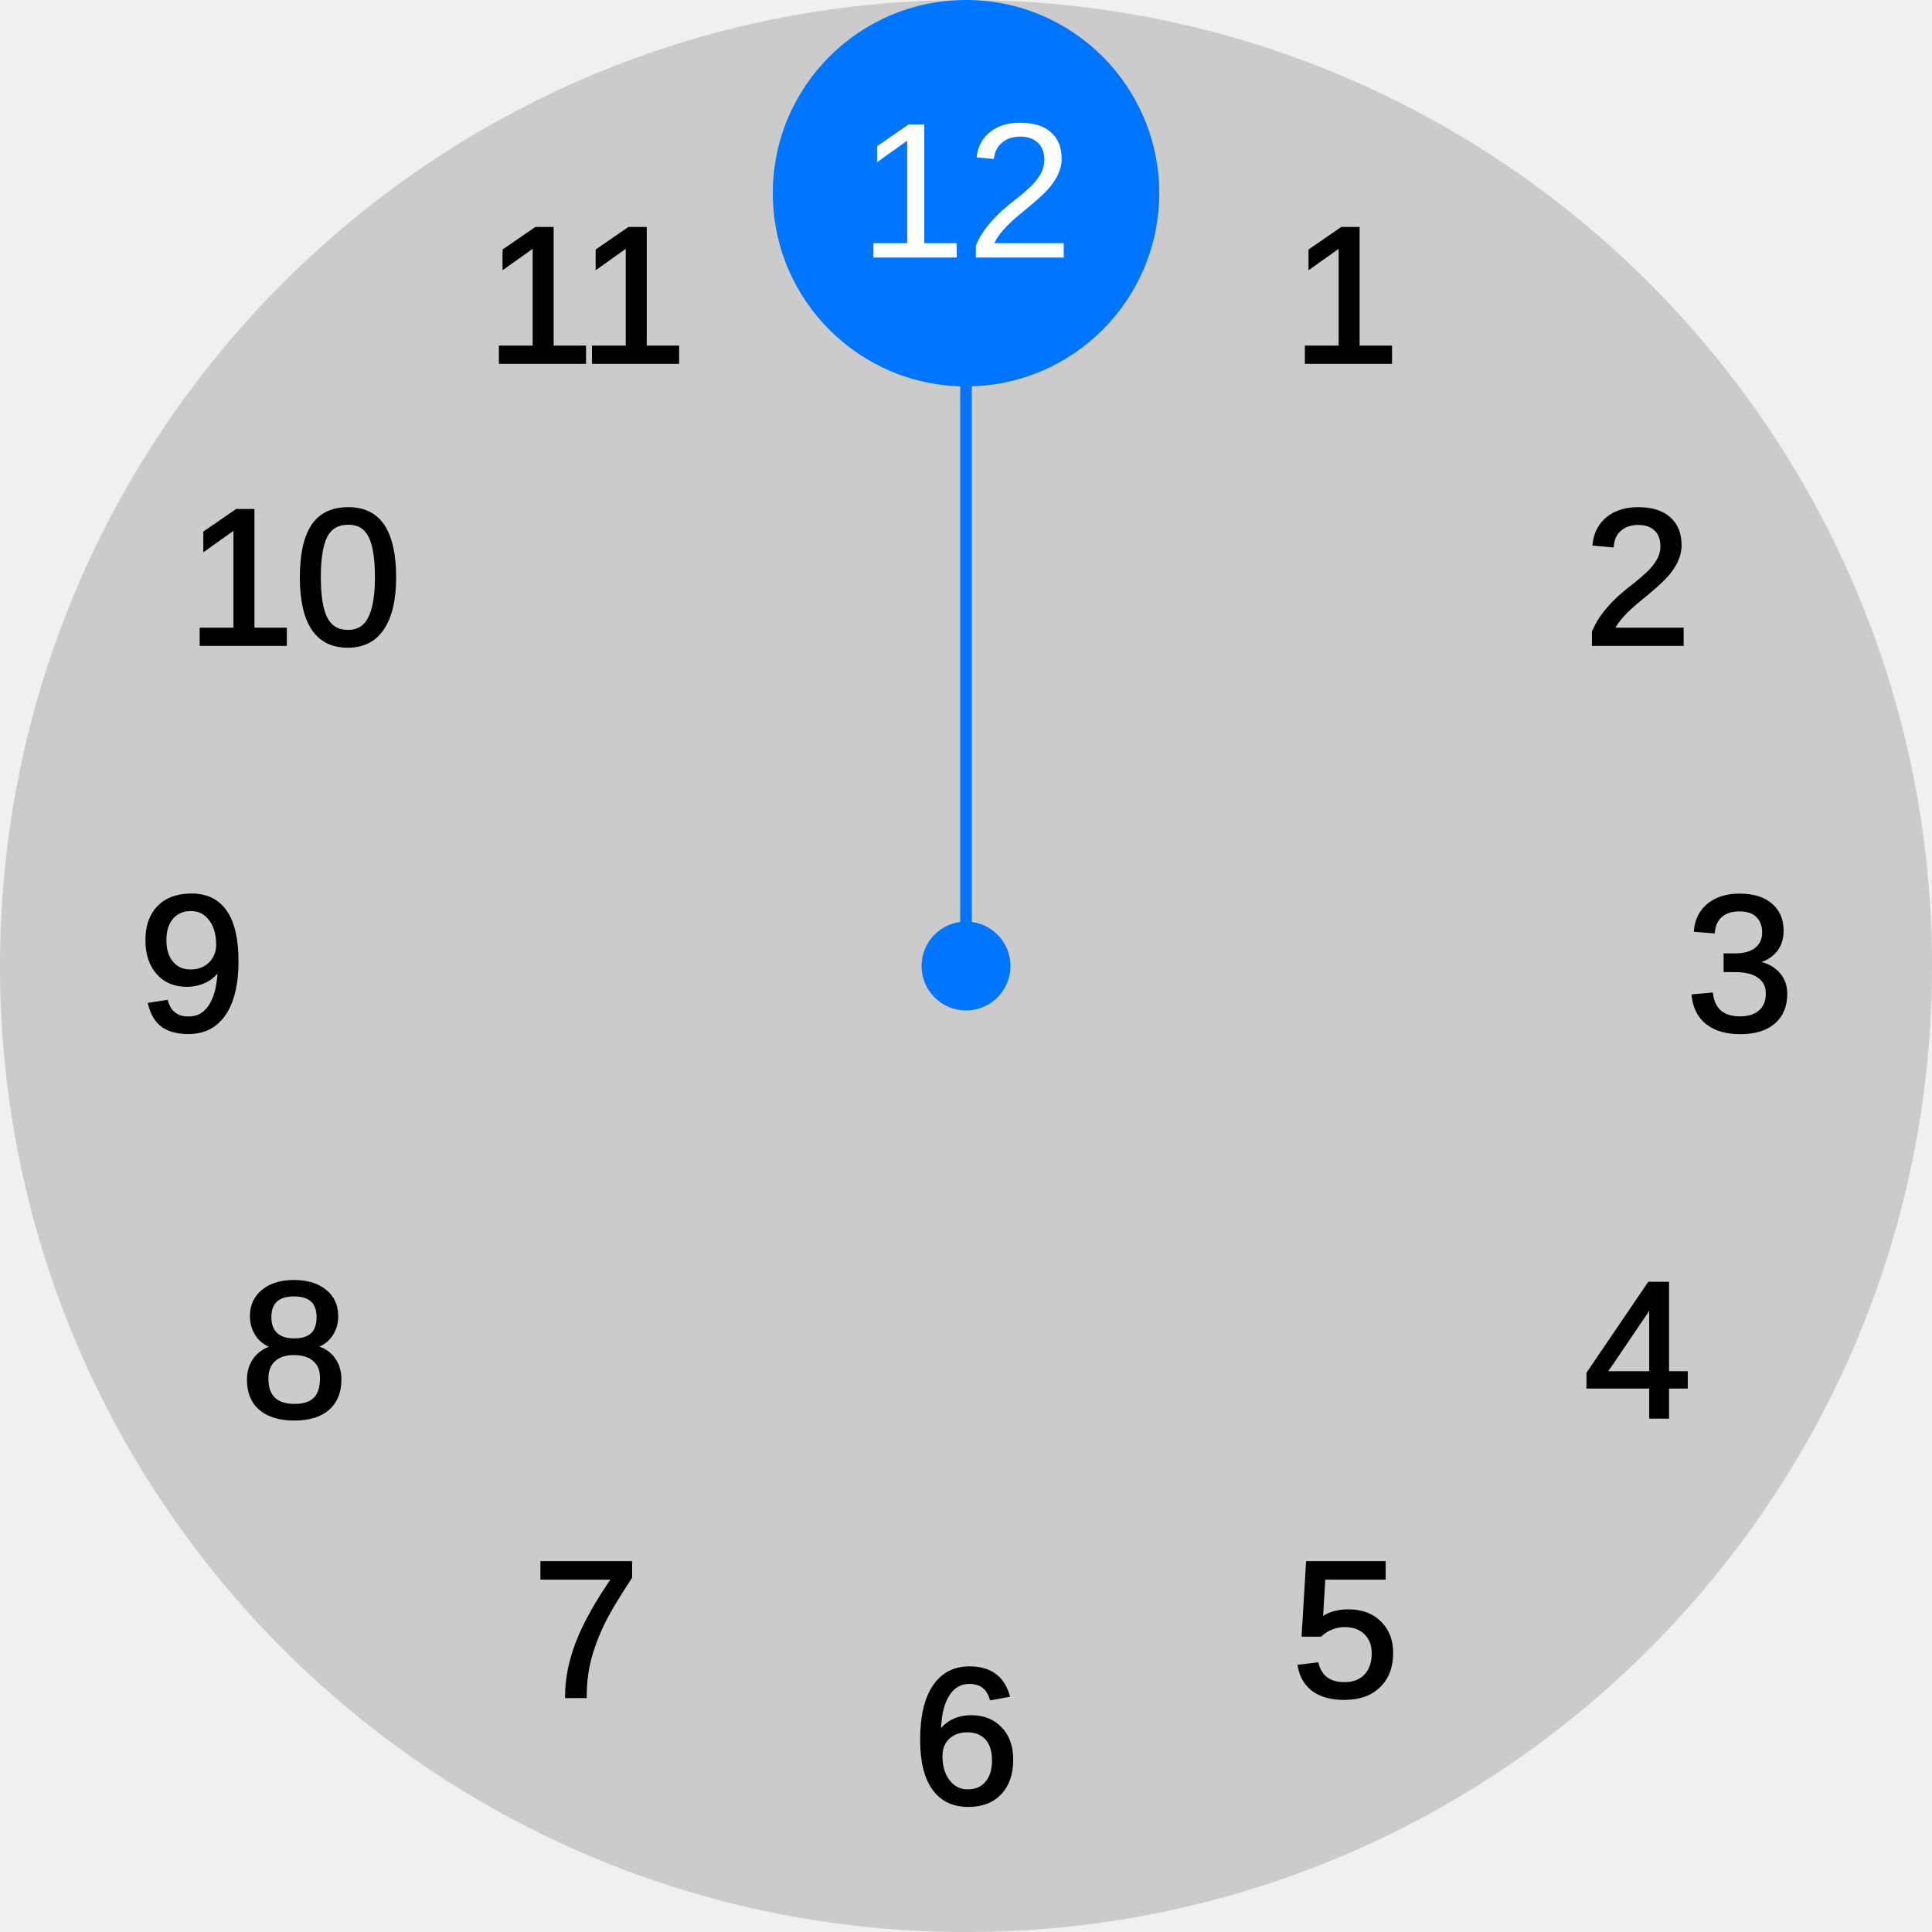
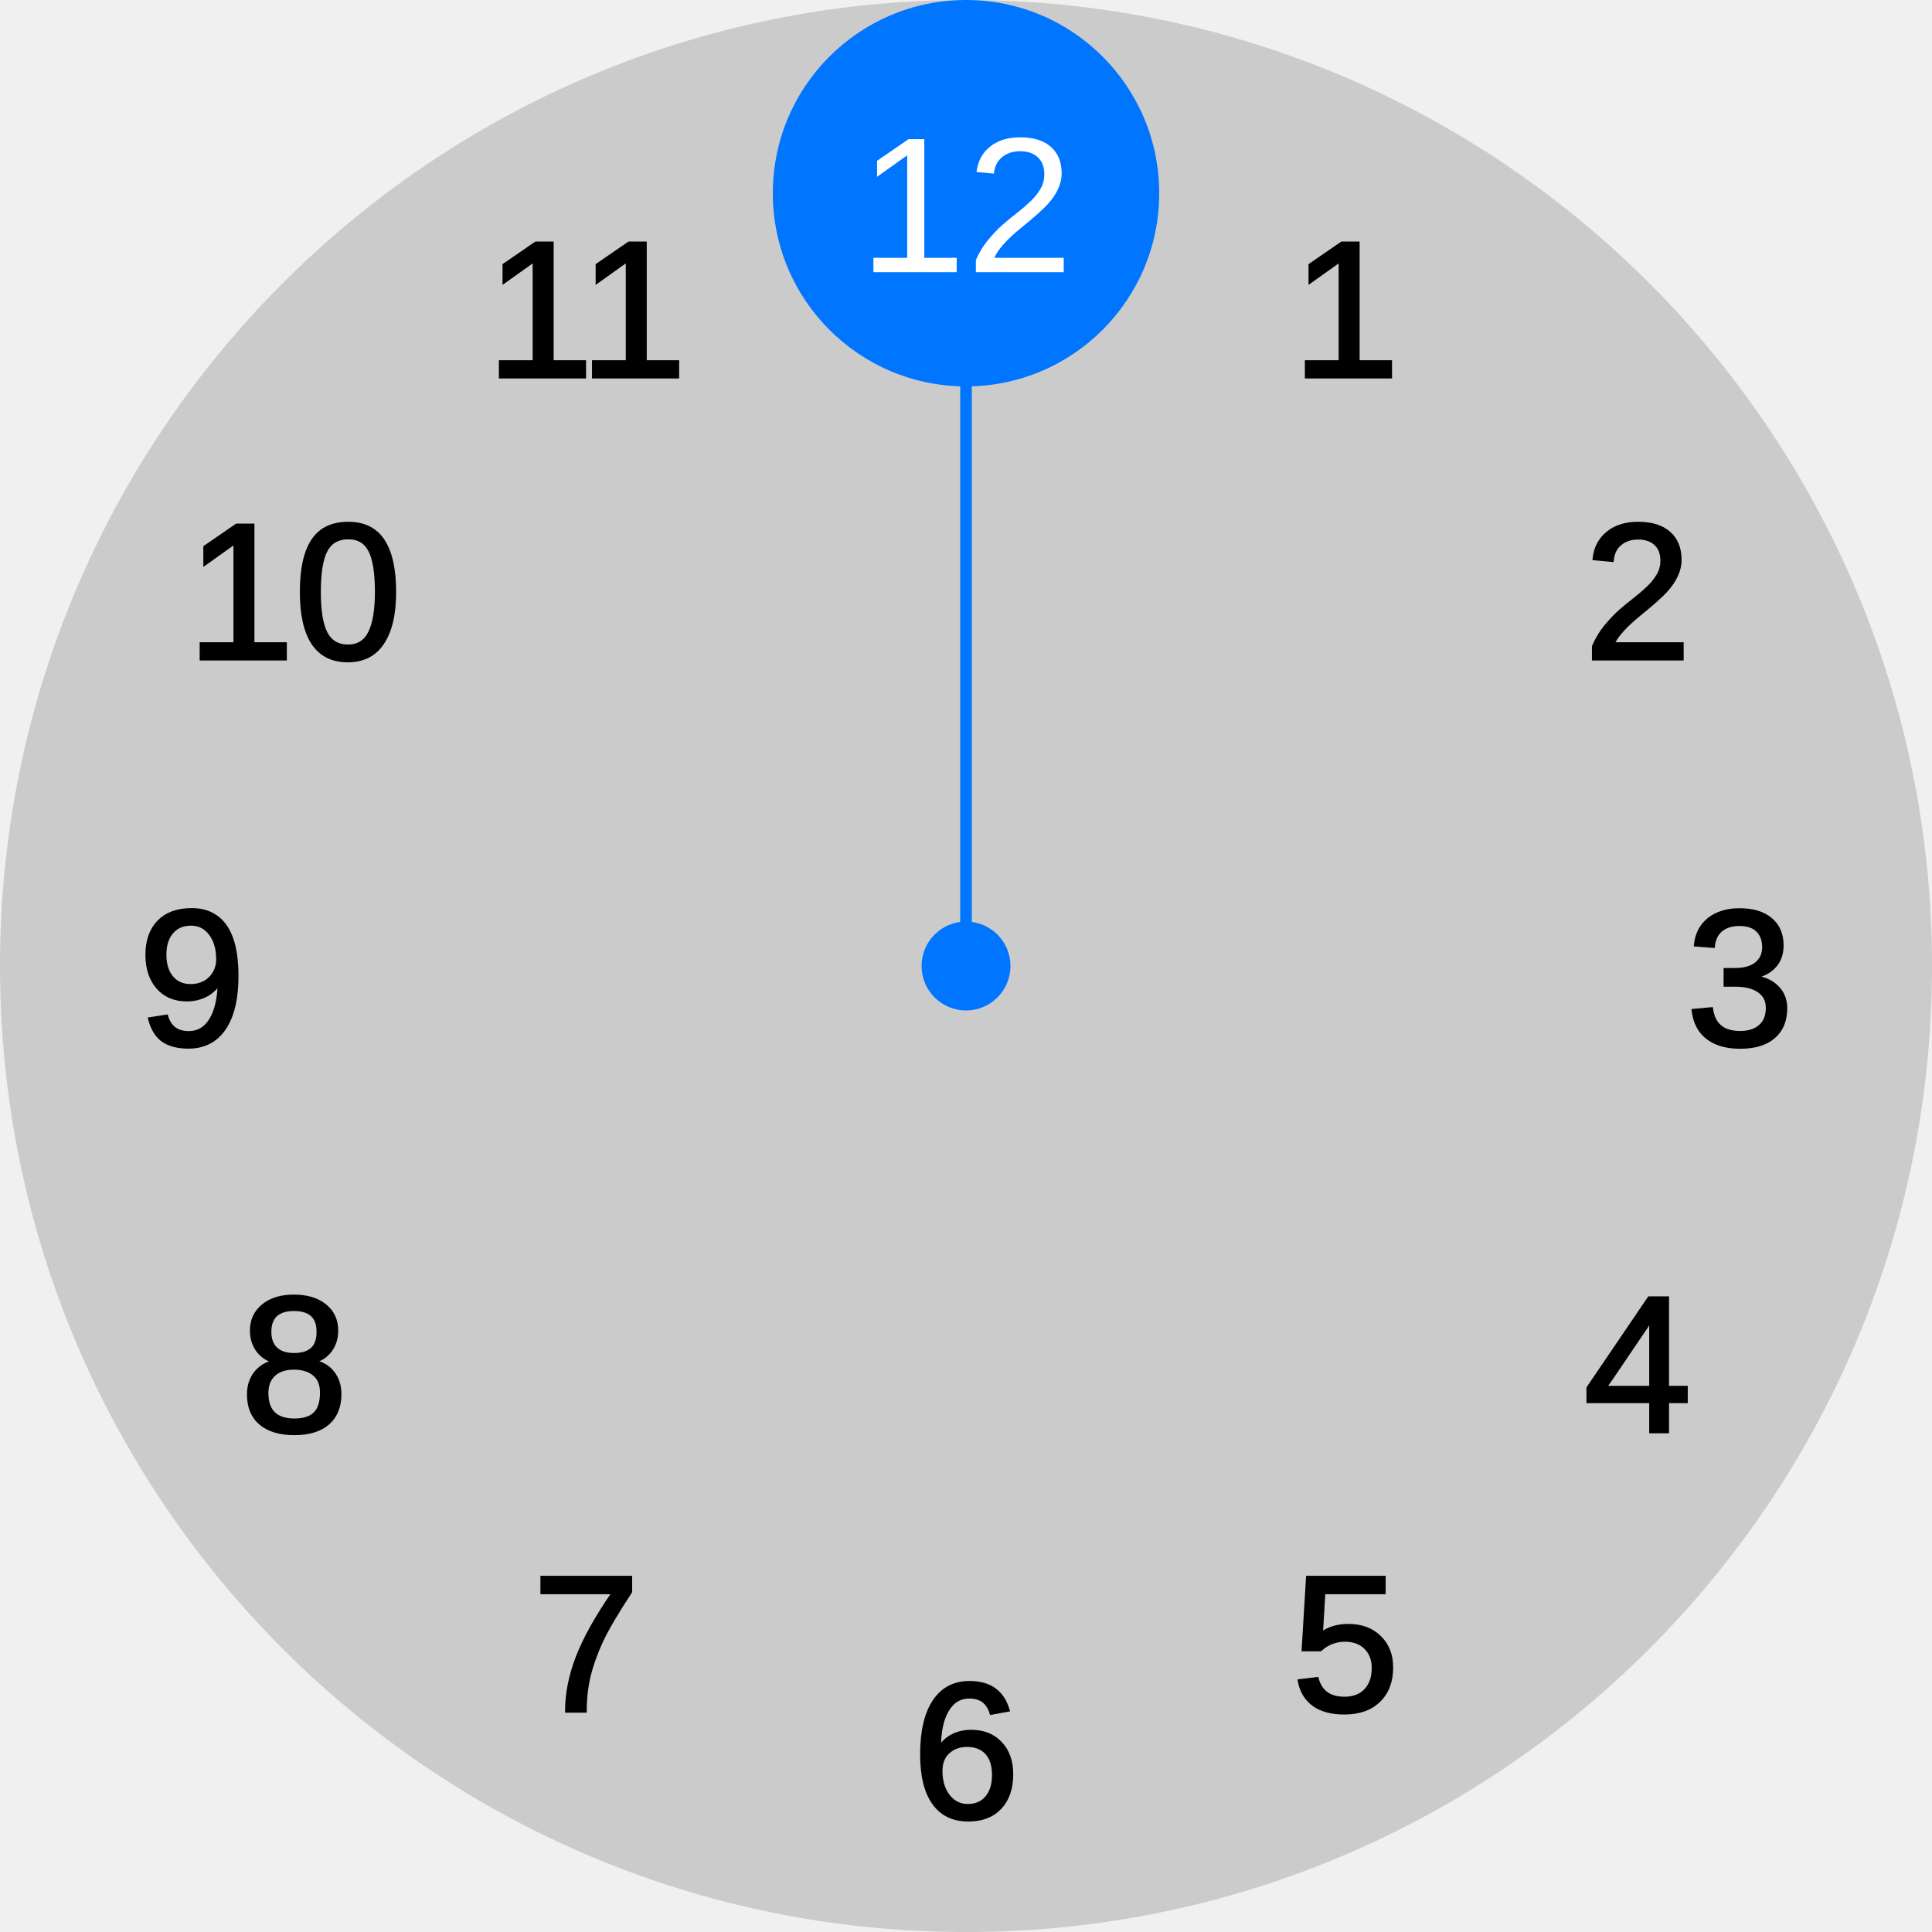
<svg xmlns="http://www.w3.org/2000/svg" width="100%" height="100%" version="1.1" viewBox="0 0 132.29 132.29">
  <defs>
    <mask id="Mask">
      <g id="spinner" transform="rotate(0 66.146 66.146)">
        <rect width="132.29" height="132.29" />
        <circle cx="66.146" cy="13.229" r="13.229" fill="#fff" />
        <path d="m66.146 66.146v-52.917" fill="none" stroke="#fff" stroke-width=".794" />
        <circle cx="66.146" cy="66.146" r="2.646" fill="#fff" stroke="#fff" stroke-width=".794" />
      </g>
    </mask>
  </defs>
  <g>
    <circle cx="66.146" cy="66.146" r="66.146" fill-opacity=".153" fill="#000000" opacity="1" />
    <g fill="none" font-family="Arial" letter-spacing="0px" stroke="#000000" stroke-width=".265px" word-spacing="0px">
      <g font-size="13.229px" fill="#000000" text-anchor="middle" style="line-height:125%" xml:space="preserve">
-         <text x="92.145" y="24.78">1</text>
-         <text x="112.145" y="44.094">2</text>
-         <text x="119.145" y="70.553">3</text>
-         <text x="112.145" y="97.005">4</text>
-         <text x="92.145" y="116.138">5</text>
-         <text x="66.145" y="123.469">6</text>
-         <text x="40.145" y="116.138">7</text>
-         <text x="20.145" y="97.011">8</text>
-         <text x="13.145" y="70.546">9</text>
-         <text x="20.145" y="44.094">10</text>
-         <text x="40.145" y="24.78">11</text>
-         <text x="66.145" y="17.636">12</text>
+         <text x="92.145" y="25.78">1</text>
+         <text x="112.145" y="45.094">2</text>
+         <text x="119.145" y="71.553">3</text>
+         <text x="112.145" y="98.005">4</text>
+         <text x="92.145" y="117.138">5</text>
+         <text x="66.145" y="124.469">6</text>
+         <text x="40.145" y="117.138">7</text>
+         <text x="20.145" y="98.011">8</text>
+         <text x="13.145" y="71.546">9</text>
+         <text x="20.145" y="45.094">10</text>
+         <text x="40.145" y="25.78">11</text>
+         <text x="66.145" y="18.636">12</text>
      </g>
    </g>
  </g>
  <g mask="url(#Mask)">
    <circle cx="66.146" cy="66.146" r="66.146" fill="#0075ff" opacity="1" />
    <g fill="#ffffff" font-family="Arial" letter-spacing="0px" stroke-width=".265px" word-spacing="0px">
      <g font-size="13.229px" fill="#FFFFFF" text-anchor="middle" style="line-height:125%" xml:space="preserve">
-         <text x="92.145" y="24.78">1</text>
-         <text x="112.145" y="44.094">2</text>
-         <text x="119.145" y="70.553">3</text>
-         <text x="112.145" y="97.005">4</text>
-         <text x="92.145" y="116.138">5</text>
-         <text x="66.145" y="123.469">6</text>
-         <text x="40.145" y="116.138">7</text>
-         <text x="20.145" y="97.011">8</text>
-         <text x="13.145" y="70.546">9</text>
-         <text x="20.145" y="44.094">10</text>
-         <text x="40.145" y="24.78">11</text>
-         <text x="66.145" y="17.636">12</text>
+         <text x="92.145" y="25.78">1</text>
+         <text x="112.145" y="45.094">2</text>
+         <text x="119.145" y="71.553">3</text>
+         <text x="112.145" y="98.005">4</text>
+         <text x="92.145" y="117.138">5</text>
+         <text x="66.145" y="124.469">6</text>
+         <text x="40.145" y="117.138">7</text>
+         <text x="20.145" y="98.011">8</text>
+         <text x="13.145" y="71.546">9</text>
+         <text x="20.145" y="45.094">10</text>
+         <text x="40.145" y="25.78">11</text>
+         <text x="66.145" y="18.636">12</text>
      </g>
    </g>
  </g>
  <a href="javascript:void(0);">
    <g id="buttons" fill-opacity="0" stroke-width=".794">
      <circle cx="92.604" cy="20.373" r="13.229" opacity=".97" style="user-select: none;" draggable="false" />
      <circle cx="111.92" cy="39.688" r="13.229" opacity=".97" />
      <circle cx="119.06" cy="66.146" r="13.229" opacity=".97" />
      <circle cx="111.92" cy="92.604" r="13.229" opacity=".97" />
      <circle cx="92.604" cy="111.92" r="13.229" opacity=".97" />
      <circle cx="66.146" cy="119.06" r="13.229" opacity=".97" />
      <circle cx="39.688" cy="111.92" r="13.229" opacity=".97" />
      <circle cx="20.373" cy="92.604" r="13.229" opacity=".97" />
      <circle cx="13.229" cy="66.146" r="13.229" opacity=".97" />
      <circle cx="20.373" cy="39.688" r="13.229" opacity=".97" />
      <circle cx="39.688" cy="20.373" r="13.229" opacity=".97" />
      <circle cx="66.146" cy="13.229" r="13.229" opacity=".97" />
    </g>
  </a>
</svg>
